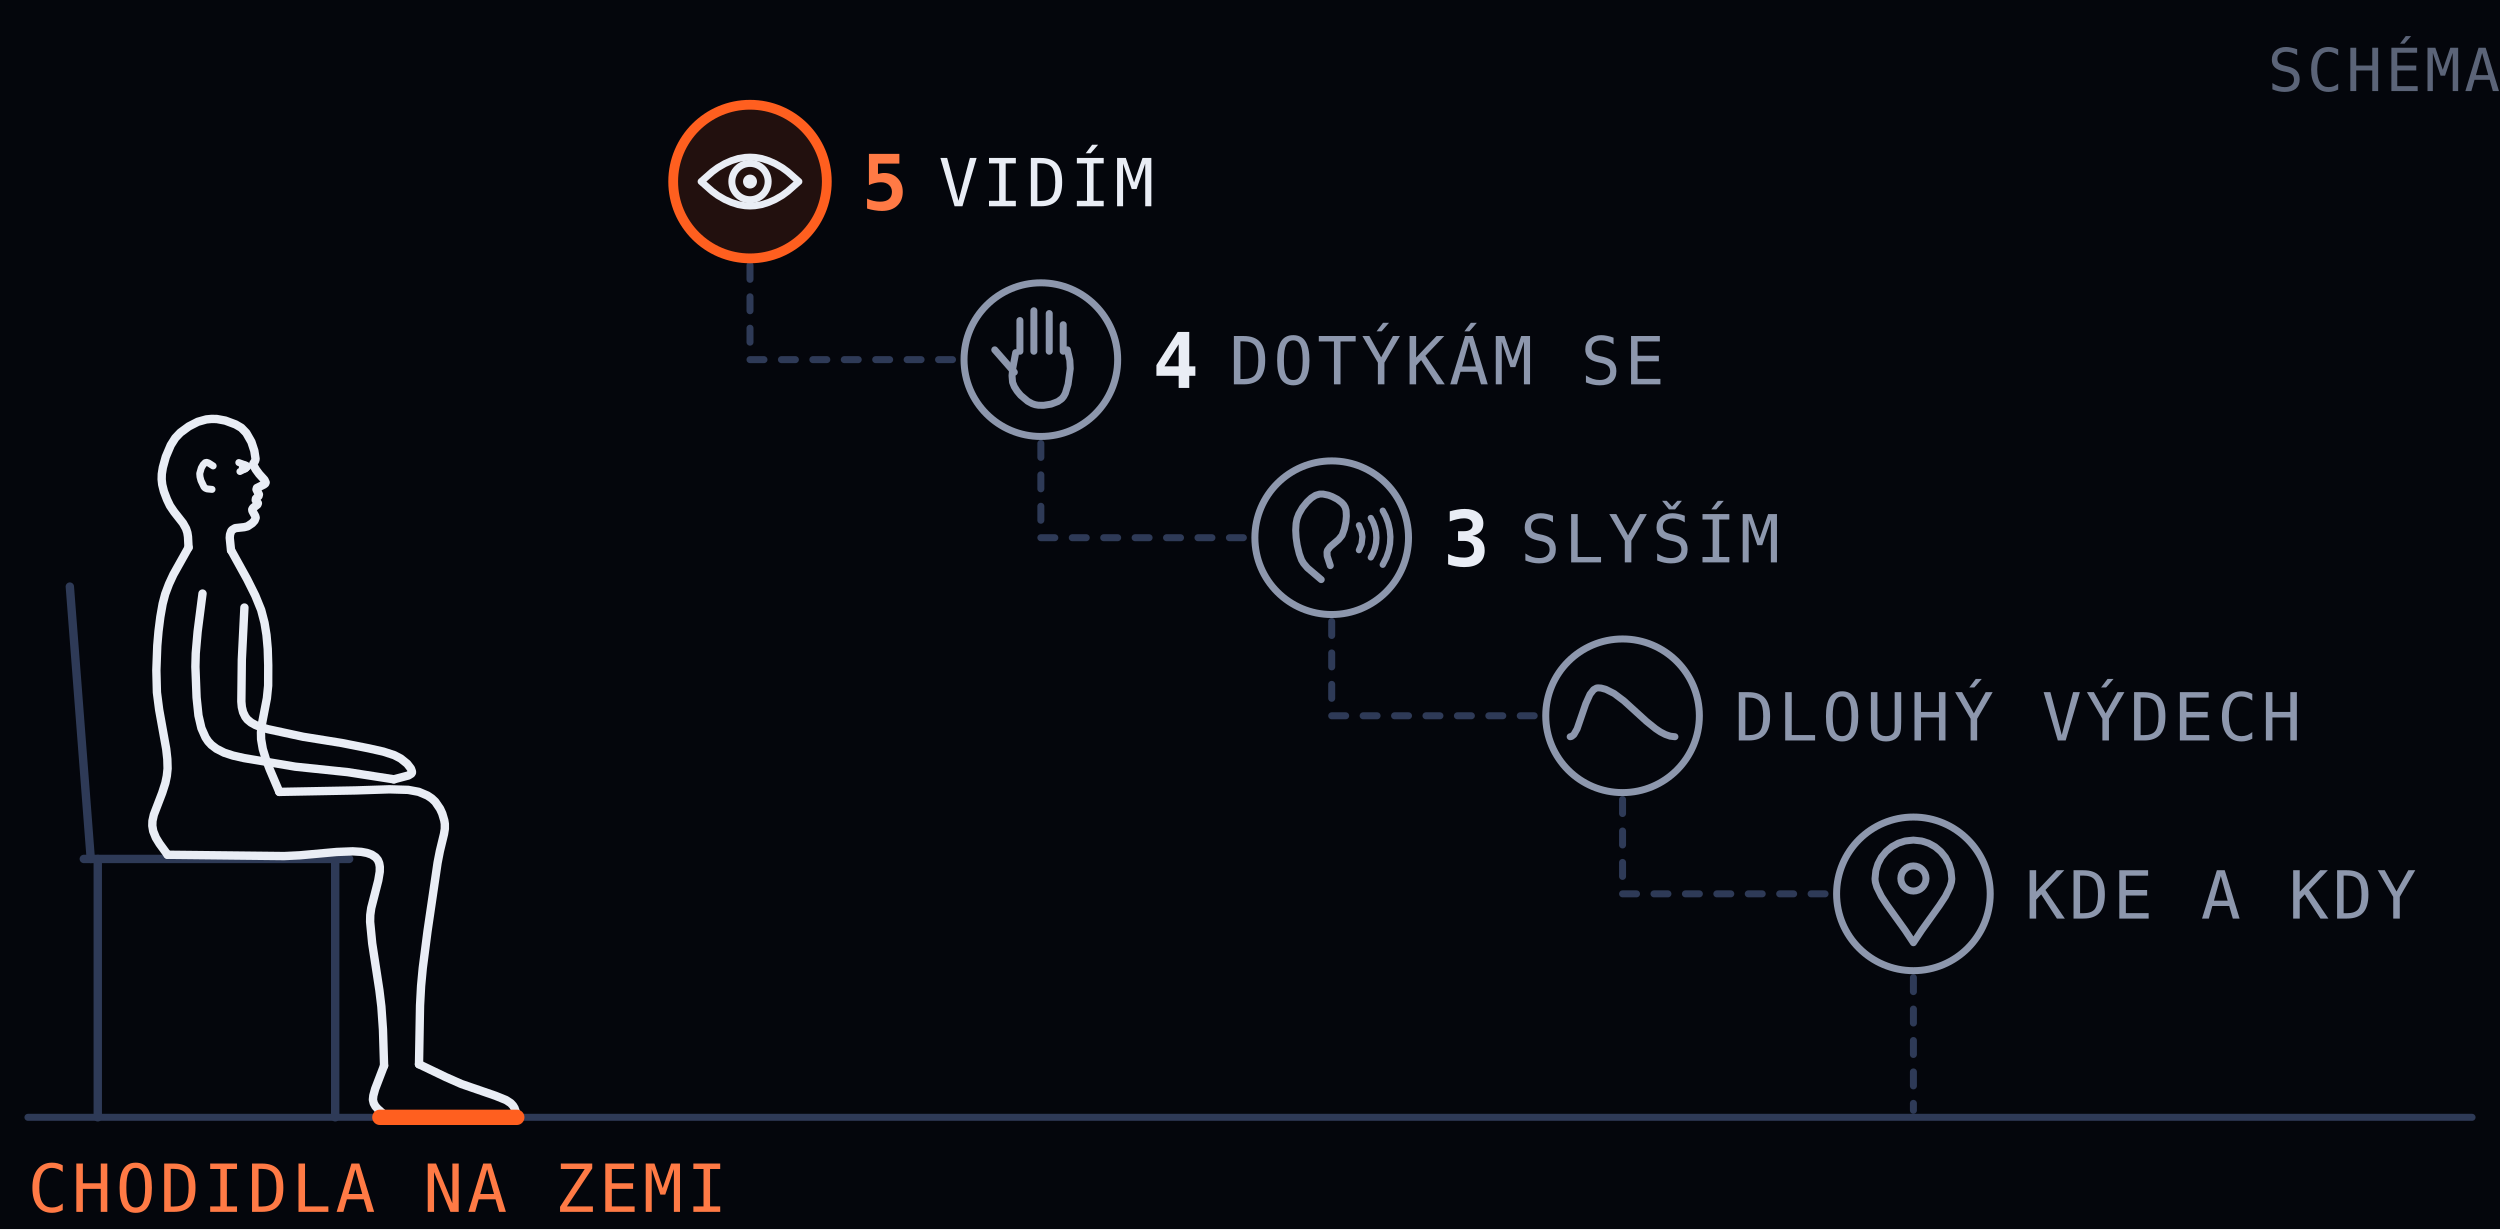
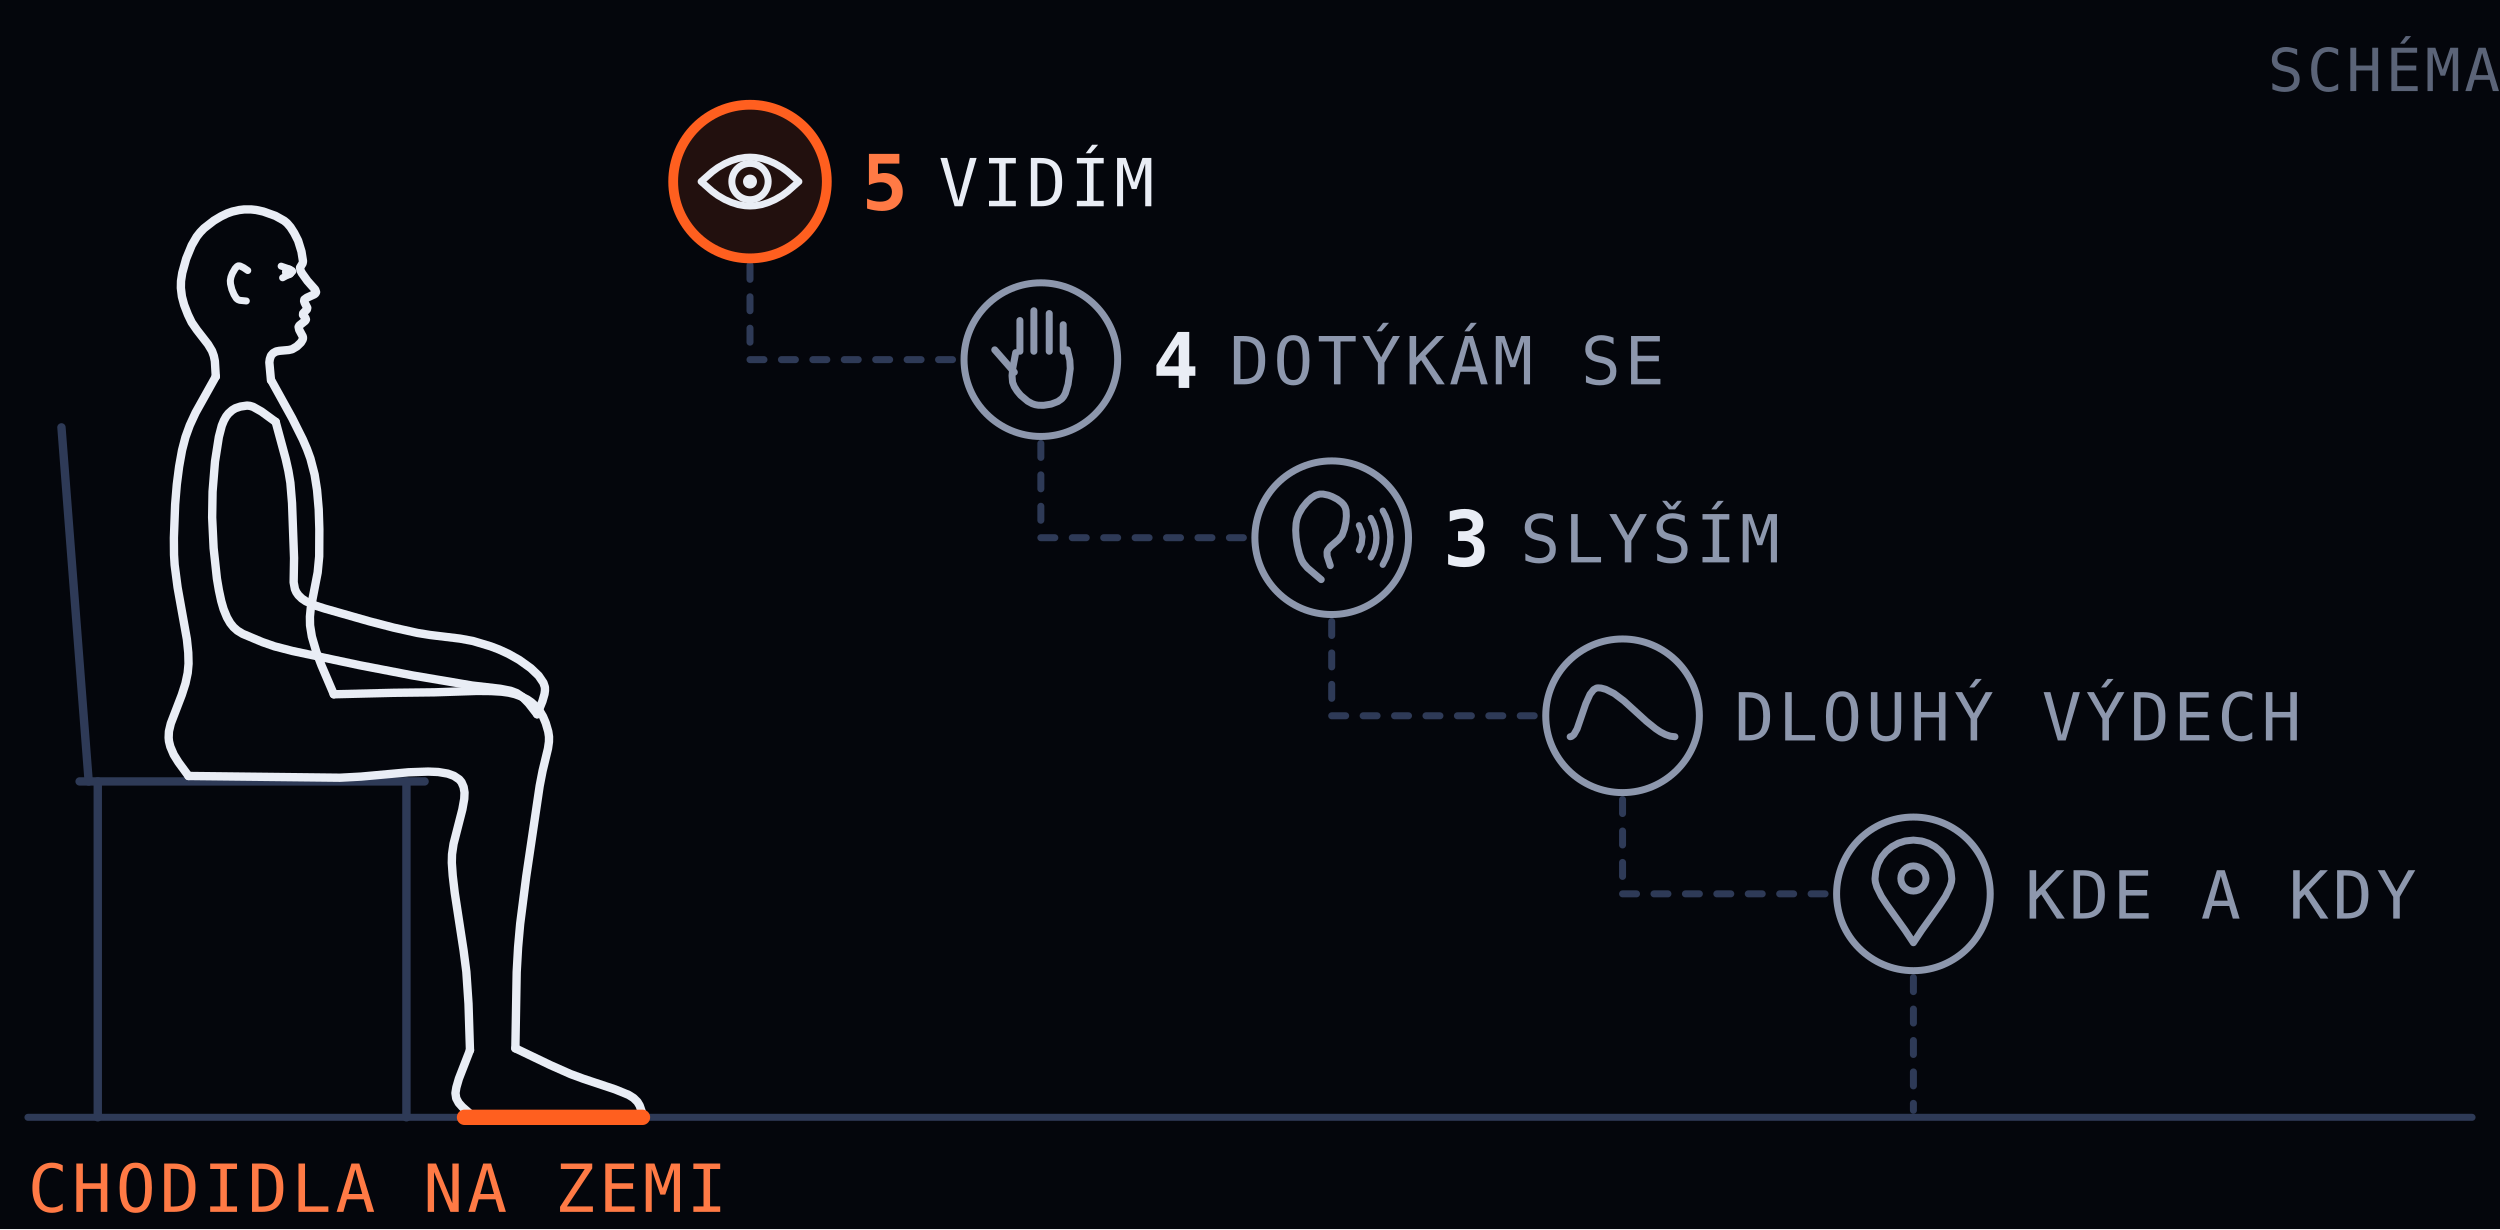
<svg xmlns="http://www.w3.org/2000/svg" width="358" height="176" viewBox="0 0 358 176" font-family="'JetBrains Mono', ui-monospace, monospace">
  <rect width="358" height="176" fill="#04060C" />
  <text x="358" y="13.04" text-anchor="end" font-size="8.5" font-weight="500" letter-spacing="0.51" fill="#5B6478">SCHÉMA</text>
  <line x1="4" y1="160" x2="354" y2="160" fill="none" stroke="#2E3A57" stroke-width="1" stroke-linecap="round" stroke-linejoin="round" />
-   <line x1="12" y1="123" x2="50" y2="123" fill="none" stroke="#2E3A57" stroke-width="1.2" stroke-linecap="round" stroke-linejoin="round" />
-   <line x1="13" y1="123" x2="10" y2="84" fill="none" stroke="#2E3A57" stroke-width="1.2" stroke-linecap="round" stroke-linejoin="round" />
-   <line x1="14" y1="123" x2="14" y2="160" fill="none" stroke="#2E3A57" stroke-width="1.2" stroke-linecap="round" stroke-linejoin="round" />
-   <line x1="48" y1="123" x2="48" y2="160" fill="none" stroke="#2E3A57" stroke-width="1.2" stroke-linecap="round" stroke-linejoin="round" />
-   <path d="M27 78.4L26.92 76.86L26.83 76.28L26.64 75.7L26.2 74.91L24.92 73.28L24.34 72.42L23.91 71.52L23.47 70.36L23.23 69.4L23.15 68.64L23.17 67.88L23.32 66.94L23.74 65.42L24.45 63.75L25.1 62.72L25.83 61.95L27.04 61.06L28.33 60.4L29.54 60.06L30.28 59.99L31.03 60L32.27 60.23L33.74 60.78L34.56 61.26L35.27 62L36 63.28L36.42 64.56L36.6 65.73L36.52 66.01L36.28 66.39L36.29 66.61L36.64 67.24L37.11 67.88L37.87 68.72L38.04 69.09L37.97 69.25L37.78 69.39L36.79 69.88L36.73 70.09L37.08 70.81L37.02 71.03L36.65 71.41L36.62 71.62L36.93 72.06L36.86 72.25L36.23 72.75L36.12 72.96L36.15 73.17L36.55 73.9L36.61 74.13L36.46 74.54L36.12 74.92L35.45 75.37L34.97 75.49L33.68 75.63L33.26 75.88L33.11 76.05L32.94 76.54L32.9 77.02L33.08 78.8" fill="none" stroke="#E9EDF5" stroke-width="1.2" stroke-linecap="round" stroke-linejoin="round" />
-   <path d="M30.52 66.72L29.87 66.3L29.6 66.21L29.39 66.25L29.1 66.54L28.83 67.01L28.6 67.81L28.64 68.29L28.78 68.82L29.21 69.72L29.39 69.9L29.66 70.01L30.36 70.08" fill="none" stroke="#E9EDF5" stroke-width="1" stroke-linecap="round" stroke-linejoin="round" />
-   <path d="M34.2 66.24L35.25 66.61L35.44 66.73L35.47 66.85L35.09 67.15L34.36 67.52" fill="none" stroke="#E9EDF5" stroke-width="1" stroke-linecap="round" stroke-linejoin="round" />
-   <circle cx="35" cy="66.88" r="0.8" fill="#E9EDF5" />
-   <path d="M27 78.4L24.83 82.27L24.2 83.63L23.66 85.06L23.29 86.47L22.96 88.34L22.7 90.39L22.52 92.47L22.39 96L22.47 99.15L22.79 101.63L23.8 107.25L23.96 108.7L24 110.06L23.89 111.11L23.68 112.12L23.23 113.53L22.03 116.66L21.83 117.56L21.81 118.25L21.94 119.02L22.32 119.96L22.84 120.81L24 122.4" fill="none" stroke="#E9EDF5" stroke-width="1.2" stroke-linecap="round" stroke-linejoin="round" />
-   <path d="M33.1 78.8L35.4 82.96L36.56 85.29L37.4 87.35L37.88 89.19L38.16 90.92L38.34 92.93L38.41 95.26L38.4 98.19L38.22 99.98L37.47 103.88L37.37 104.87L37.39 105.86L37.63 107.26L38.08 108.73L38.63 110.18L40 113.4" fill="none" stroke="#E9EDF5" stroke-width="1.2" stroke-linecap="round" stroke-linejoin="round" />
-   <path d="M40 113.4L50.93 113.19L55.77 113.03L58.45 113.11L59.96 113.39L61.21 113.92L61.82 114.33L62.33 114.81L63.02 115.82L63.33 116.5L63.62 117.48L63.7 117.98L63.7 118.69L63.58 119.43L62.99 121.87L62.66 123.56L61.22 133.35L60.54 138.62L60.3 141.18L60.15 143.97L60 152.4" fill="none" stroke="#E9EDF5" stroke-width="1.2" stroke-linecap="round" stroke-linejoin="round" />
-   <path d="M24 122.4L40.69 122.59L42.92 122.48L48.22 122L50.51 121.91L51.75 121.99L52.55 122.14L53.22 122.38L53.79 122.76L54.11 123.15L54.3 123.61L54.39 124.14L54.38 124.83L54.17 126.08L53.16 130.03L53.02 131.03L53 132L53.3 135.1L54.33 141.81L54.61 144.13L54.84 147.43L55 152.6" fill="none" stroke="#E9EDF5" stroke-width="1.2" stroke-linecap="round" stroke-linejoin="round" />
-   <path d="M60 152.4L63.83 154.24L66.07 155.23L70.94 156.91L72.45 157.52L73.13 157.96L73.47 158.33L73.68 158.68L74 159.6" fill="none" stroke="#E9EDF5" stroke-width="1.2" stroke-linecap="round" stroke-linejoin="round" />
-   <path d="M55 152.6L53.72 155.94L53.46 156.89L53.4 157.48L53.52 157.98L53.76 158.42L54.09 158.79L55 159.6" fill="none" stroke="#E9EDF5" stroke-width="1.2" stroke-linecap="round" stroke-linejoin="round" />
-   <line x1="54.4" y1="160" x2="74" y2="160" fill="none" stroke="#FF5F1F" stroke-width="2.2" stroke-linecap="round" stroke-linejoin="round" />
-   <path d="M29 85L28.3 90.45L28.03 93.55L27.98 95.48L28.15 99.88L28.42 102.46L28.84 104.27L29.43 105.6L29.81 106.17L30.27 106.67L31.01 107.23L32.11 107.79L33.37 108.2L34.95 108.56L42.3 109.79L49.78 110.57L56.4 111.6" fill="none" stroke="#E9EDF5" stroke-width="1.2" stroke-linecap="round" stroke-linejoin="round" />
-   <path d="M35 87L34.63 94.45L34.56 100.46L34.63 101.25L34.81 101.99L35.13 102.65L35.43 103.04L35.95 103.47L36.58 103.82L37.31 104.11L38.37 104.42L43.43 105.51L48.96 106.4L52.84 107.17L54.89 107.63L56.46 108.14L57.38 108.62L58.31 109.37L58.84 110.06L58.99 110.48L58.99 110.64L58.9 110.79L58.48 111.05L56.4 111.6" fill="none" stroke="#E9EDF5" stroke-width="1.2" stroke-linecap="round" stroke-linejoin="round" />
+   <line x1="11.4" y1="111.9" x2="60.8" y2="111.9" fill="none" stroke="#2E3A57" stroke-width="1.2" stroke-linecap="round" stroke-linejoin="round" />
+   <line x1="12.7" y1="111.9" x2="8.8" y2="61.2" fill="none" stroke="#2E3A57" stroke-width="1.2" stroke-linecap="round" stroke-linejoin="round" />
+   <line x1="14" y1="111.9" x2="14" y2="160" fill="none" stroke="#2E3A57" stroke-width="1.2" stroke-linecap="round" stroke-linejoin="round" />
+   <line x1="58.2" y1="111.9" x2="58.2" y2="160" fill="none" stroke="#2E3A57" stroke-width="1.2" stroke-linecap="round" stroke-linejoin="round" />
+   <path d="M30.9 53.92L30.77 51.71L30.62 50.97L30.36 50.25L29.79 49.3L28.19 47.24L27.45 46.17L26.91 45.05L26.37 43.66L26.05 42.47L25.9 41.24L25.92 40.24L26.1 39.07L26.66 37.05L27.45 35.13L28.17 33.89L28.67 33.26L29.22 32.69L30.62 31.6L31.64 30.99L32.53 30.56L33.26 30.3L34.23 30.08L34.97 29.99L35.96 29.99L36.69 30.07L37.7 30.29L39.44 30.91L40.69 31.61L41.1 31.95L41.6 32.53L42.13 33.36L42.69 34.46L43.17 36.02L43.39 37.41L43.33 37.72L42.97 38.3L43.03 38.73L43.25 39.14L44.03 40.23L45.13 41.47L45.26 41.83L45.19 41.99L45.02 42.14L43.95 42.63L43.59 42.89L43.55 43.11L43.63 43.36L44 44.08L43.95 44.3L43.41 44.88L43.39 45.09L43.73 45.52L43.81 45.75L43.72 45.93L42.87 46.61L42.76 46.82L42.85 47.24L43.37 48.22L43.39 48.45L43.33 48.65L43.09 49.05L42.51 49.61L41.83 50.01L41.35 50.12L40 50.24L39.55 50.33L39.12 50.57L38.81 50.92L38.64 51.41L38.57 51.9L38.8 54.44" fill="none" stroke="#E9EDF5" stroke-width="1.2" stroke-linecap="round" stroke-linejoin="round" />
+   <path d="M35.48 38.74L34.88 38.33L34.36 38.08L34.12 38.07L33.95 38.16L33.67 38.46L33.27 39.15L33.07 39.68L32.98 40.19L33.01 40.65L33.2 41.44L33.51 42.18L33.85 42.73L34.08 42.91L34.34 43.01L35.27 43.1" fill="none" stroke="#E9EDF5" stroke-width="1" stroke-linecap="round" stroke-linejoin="round" />
+   <path d="M40.26 38.11L41.46 38.52L41.88 38.76L41.92 38.88L41.6 39.18L40.47 39.78" fill="none" stroke="#E9EDF5" stroke-width="1" stroke-linecap="round" stroke-linejoin="round" />
+   <circle cx="41.3" cy="38.94" r="0.92" fill="#E9EDF5" />
+   <path d="M30.9 53.92L28.01 59.09L27.17 60.91L26.56 62.59L26.07 64.47L25.65 66.81L25.32 69.36L25.08 72.23L24.9 77.02L24.92 79.46L25.01 80.9L25.43 84.12L26.76 91.53L26.96 93.46L27 95.04L26.88 96.36L26.56 97.86L26.03 99.51L24.46 103.6L24.19 104.73L24.15 105.64L24.2 106.16L24.39 106.92L24.88 108.07L25.56 109.16L27 111.12" fill="none" stroke="#E9EDF5" stroke-width="1.2" stroke-linecap="round" stroke-linejoin="round" />
+   <path d="M38.83 54.44L41.85 59.9L43.36 62.92L43.96 64.31L44.45 65.65L45.05 67.95L45.4 70.17L45.64 72.94L45.73 75.78L45.71 79.68L45.49 81.98L44.5 87.08L44.38 88.31L44.4 89.55L44.66 91.17L45.3 93.36L46.04 95.3L47.8 99.42" fill="none" stroke="#E9EDF5" stroke-width="1.2" stroke-linecap="round" stroke-linejoin="round" />
+   <path d="M47.8 99.42L56.36 99.21L62.21 99.14L68.29 98.94L70.31 98.96L71.83 99.05L72.85 99.19L73.74 99.4L74.54 99.69L75.49 100.16L76.1 100.58L76.78 101.21L77.38 101.97L77.76 102.61L78.15 103.53L78.51 104.76L78.62 105.5L78.61 106.22L78.47 107.2L77.7 110.38L77.28 112.55L75.36 125.49L74.49 132.28L74.19 135.65L73.99 139.2L73.8 150.12" fill="none" stroke="#E9EDF5" stroke-width="1.2" stroke-linecap="round" stroke-linejoin="round" />
+   <path d="M27 111.12L48.69 111.37L51.68 111.21L58.5 110.59L61.31 110.49L62.75 110.55L64.11 110.78L65 111.1L65.77 111.62L66.09 112.01L66.39 112.7L66.52 113.49L66.48 114.4L66.21 115.91L64.95 120.83L64.73 122.33L64.7 123.55L64.83 125.39L65.12 127.86L66.39 136.14L66.78 139.16L67.09 143.73L67.3 150.38" fill="none" stroke="#E9EDF5" stroke-width="1.2" stroke-linecap="round" stroke-linejoin="round" />
+   <path d="M73.8 150.12L78.78 152.51L81.71 153.81L83.53 154.48L88.09 156L90.02 156.79L90.72 157.23L91.28 157.78L91.6 158.32L92 159.48" fill="none" stroke="#E9EDF5" stroke-width="1.2" stroke-linecap="round" stroke-linejoin="round" />
+   <path d="M67.3 150.38L65.71 154.47L65.35 155.72L65.22 156.53L65.33 157.27L65.69 157.94L66.2 158.51L67.3 159.48" fill="none" stroke="#E9EDF5" stroke-width="1.2" stroke-linecap="round" stroke-linejoin="round" />
+   <line x1="66.52" y1="160" x2="92" y2="160" fill="none" stroke="#FF5F1F" stroke-width="2.2" stroke-linecap="round" stroke-linejoin="round" />
+   <path d="M39.48 60.42L37.44 58.93L36.25 58.26L35.79 58.12L35.37 58.08L34.43 58.22L33.71 58.46L33.26 58.73L32.72 59.21L32.39 59.63L32.06 60.22L31.76 60.95L31.34 62.57L30.79 66.08L30.44 70.41L30.38 74.1L30.59 78.49L31.06 82.84L31.35 84.54L31.68 86.07L32.02 87.24L32.5 88.41L32.98 89.24L33.44 89.81L33.99 90.3L34.76 90.77L37.57 91.95L39.32 92.56L41.87 93.22L51.48 95.26L59.06 96.72L67.63 98.17L71.63 98.63L73.11 98.92L73.99 99.25L74.83 99.82L75.7 100.71L76.92 102.28" fill="none" stroke="#E9EDF5" stroke-width="1.2" stroke-linecap="round" stroke-linejoin="round" />
+   <path d="M39.48 60.42L40.91 65.71L41.3 67.45L41.58 69.13L41.82 72.04L42.11 79.92L42.05 83.38L42.23 84.35L42.43 84.8L42.73 85.23L43.22 85.71L43.8 86.1L45.21 86.74L46.5 87.15L52.91 88.98L56.37 89.88L59.79 90.64L61.59 90.93L65.88 91.45L67.72 91.79L70.25 92.55L71.46 93.01L72.79 93.62L74.37 94.51L76.01 95.69L77.13 96.76L77.82 97.78L78.03 98.41L78.04 98.89L77.97 99.39L77.67 100.43L76.92 102.28" fill="none" stroke="#E9EDF5" stroke-width="1.2" stroke-linecap="round" stroke-linejoin="round" />
  <text x="4" y="173.54" text-anchor="start" font-size="9.5" font-weight="500" letter-spacing="0.57" fill="#FF7A45">CHODIDLA NA ZEMI</text>
  <path d="M107.4 38L107.4 40" fill="none" stroke="#2E3A57" stroke-width="1" stroke-linecap="round" stroke-linejoin="round" />
  <path d="M107.4 42.5L107.4 44.5" fill="none" stroke="#2E3A57" stroke-width="1" stroke-linecap="round" stroke-linejoin="round" />
  <path d="M107.4 47L107.4 49" fill="none" stroke="#2E3A57" stroke-width="1" stroke-linecap="round" stroke-linejoin="round" />
  <path d="M107.4 51.5L109.4 51.5" fill="none" stroke="#2E3A57" stroke-width="1" stroke-linecap="round" stroke-linejoin="round" />
  <path d="M111.9 51.5L113.9 51.5" fill="none" stroke="#2E3A57" stroke-width="1" stroke-linecap="round" stroke-linejoin="round" />
  <path d="M116.4 51.5L118.4 51.5" fill="none" stroke="#2E3A57" stroke-width="1" stroke-linecap="round" stroke-linejoin="round" />
  <path d="M120.9 51.5L122.9 51.5" fill="none" stroke="#2E3A57" stroke-width="1" stroke-linecap="round" stroke-linejoin="round" />
  <path d="M125.4 51.5L127.4 51.5" fill="none" stroke="#2E3A57" stroke-width="1" stroke-linecap="round" stroke-linejoin="round" />
  <path d="M129.9 51.5L131.9 51.5" fill="none" stroke="#2E3A57" stroke-width="1" stroke-linecap="round" stroke-linejoin="round" />
  <path d="M134.4 51.5L136.4 51.5" fill="none" stroke="#2E3A57" stroke-width="1" stroke-linecap="round" stroke-linejoin="round" />
  <circle cx="107.4" cy="26" r="11" fill="#FF5F1F" fill-opacity="0.12" />
  <circle cx="107.4" cy="26" r="11" fill="none" stroke="#FF5F1F" stroke-width="1.4" stroke-linecap="round" stroke-linejoin="round" />
  <path d="M100.4 26L102 24.59L102.79 24.01L103.79 23.43L104.74 23.01L105.71 22.7L106.67 22.54L107.4 22.5L108.13 22.54L109.09 22.7L110.06 23.01L111.01 23.43L112.01 24.01L112.8 24.59L114.4 26L112.8 27.41L112.01 27.99L111.01 28.57L110.06 28.99L109.09 29.3L108.13 29.46L107.4 29.5L106.67 29.46L105.71 29.3L104.74 28.99L103.79 28.57L102.79 27.99L102 27.41L100.4 26" fill="none" stroke="#E9EDF5" stroke-width="1" stroke-linecap="round" stroke-linejoin="round" />
  <circle cx="107.4" cy="26" r="2.6" fill="none" stroke="#E9EDF5" stroke-width="1" stroke-linecap="round" stroke-linejoin="round" />
  <circle cx="107.4" cy="26" r="1" fill="#E9EDF5" />
  <text x="123.4" y="30.05" text-anchor="start" font-size="11" font-weight="600" letter-spacing="0.66" fill="#FF7A45">5</text>
  <text x="134.4" y="29.54" text-anchor="start" font-size="9.5" font-weight="500" letter-spacing="0.57" fill="#E9EDF5">VIDÍM</text>
  <path d="M149.05 63.5L149.05 65.5" fill="none" stroke="#2E3A57" stroke-width="1" stroke-linecap="round" stroke-linejoin="round" />
  <path d="M149.05 68L149.05 70" fill="none" stroke="#2E3A57" stroke-width="1" stroke-linecap="round" stroke-linejoin="round" />
  <path d="M149.05 72.5L149.05 74.5" fill="none" stroke="#2E3A57" stroke-width="1" stroke-linecap="round" stroke-linejoin="round" />
  <path d="M149.05 77L151.05 77" fill="none" stroke="#2E3A57" stroke-width="1" stroke-linecap="round" stroke-linejoin="round" />
  <path d="M153.55 77L155.55 77" fill="none" stroke="#2E3A57" stroke-width="1" stroke-linecap="round" stroke-linejoin="round" />
  <path d="M158.05 77L160.05 77" fill="none" stroke="#2E3A57" stroke-width="1" stroke-linecap="round" stroke-linejoin="round" />
  <path d="M162.55 77L164.55 77" fill="none" stroke="#2E3A57" stroke-width="1" stroke-linecap="round" stroke-linejoin="round" />
  <path d="M167.05 77L169.05 77" fill="none" stroke="#2E3A57" stroke-width="1" stroke-linecap="round" stroke-linejoin="round" />
  <path d="M171.55 77L173.55 77" fill="none" stroke="#2E3A57" stroke-width="1" stroke-linecap="round" stroke-linejoin="round" />
  <path d="M176.05 77L178.05 77" fill="none" stroke="#2E3A57" stroke-width="1" stroke-linecap="round" stroke-linejoin="round" />
  <circle cx="149.05" cy="51.5" r="11" fill="none" stroke="#8D97AD" stroke-width="1" stroke-linecap="round" stroke-linejoin="round" />
  <path d="M145.45 50.5L145.03 52.72L144.92 53.79L145 54.74L145.25 55.37L145.65 56L146.16 56.61L147.17 57.46L147.81 57.81L148.23 57.95L148.69 58.03L149.46 58.04L150.52 57.87L151.49 57.5L152.06 57.09L152.33 56.75L152.56 56.32L152.95 55.03L153.26 52.79L153.2 51.6L152.85 50.1" fill="none" stroke="#8D97AD" stroke-width="1" stroke-linecap="round" stroke-linejoin="round" />
  <line x1="146.05" y1="50.3" x2="146.05" y2="45.9" fill="none" stroke="#8D97AD" stroke-width="1" stroke-linecap="round" stroke-linejoin="round" />
  <line x1="148.05" y1="50.3" x2="148.05" y2="44.5" fill="none" stroke="#8D97AD" stroke-width="1" stroke-linecap="round" stroke-linejoin="round" />
  <line x1="150.25" y1="50.3" x2="150.25" y2="44.9" fill="none" stroke="#8D97AD" stroke-width="1" stroke-linecap="round" stroke-linejoin="round" />
  <line x1="152.25" y1="50.3" x2="152.25" y2="46.5" fill="none" stroke="#8D97AD" stroke-width="1" stroke-linecap="round" stroke-linejoin="round" />
  <line x1="145.25" y1="53.3" x2="142.45" y2="50.1" fill="none" stroke="#8D97AD" stroke-width="1" stroke-linecap="round" stroke-linejoin="round" />
  <text x="165.05" y="55.55" text-anchor="start" font-size="11" font-weight="600" letter-spacing="0.66" fill="#E9EDF5">4</text>
  <text x="176.05" y="55.04" text-anchor="start" font-size="9.5" font-weight="500" letter-spacing="0.57" fill="#8D97AD">DOTÝKÁM SE</text>
  <path d="M190.7 89L190.7 91" fill="none" stroke="#2E3A57" stroke-width="1" stroke-linecap="round" stroke-linejoin="round" />
  <path d="M190.7 93.5L190.7 95.5" fill="none" stroke="#2E3A57" stroke-width="1" stroke-linecap="round" stroke-linejoin="round" />
  <path d="M190.7 98L190.7 100" fill="none" stroke="#2E3A57" stroke-width="1" stroke-linecap="round" stroke-linejoin="round" />
  <path d="M190.7 102.5L192.7 102.5" fill="none" stroke="#2E3A57" stroke-width="1" stroke-linecap="round" stroke-linejoin="round" />
  <path d="M195.2 102.5L197.2 102.5" fill="none" stroke="#2E3A57" stroke-width="1" stroke-linecap="round" stroke-linejoin="round" />
  <path d="M199.7 102.5L201.7 102.5" fill="none" stroke="#2E3A57" stroke-width="1" stroke-linecap="round" stroke-linejoin="round" />
  <path d="M204.2 102.5L206.2 102.5" fill="none" stroke="#2E3A57" stroke-width="1" stroke-linecap="round" stroke-linejoin="round" />
  <path d="M208.7 102.5L210.7 102.5" fill="none" stroke="#2E3A57" stroke-width="1" stroke-linecap="round" stroke-linejoin="round" />
  <path d="M213.2 102.5L215.2 102.5" fill="none" stroke="#2E3A57" stroke-width="1" stroke-linecap="round" stroke-linejoin="round" />
  <path d="M217.7 102.5L219.7 102.5" fill="none" stroke="#2E3A57" stroke-width="1" stroke-linecap="round" stroke-linejoin="round" />
  <circle cx="190.7" cy="77" r="11" fill="none" stroke="#8D97AD" stroke-width="1" stroke-linecap="round" stroke-linejoin="round" />
  <path d="M189.2 83L187.23 81.33L186.67 80.67L186.38 80.18L186.06 79.31L185.76 78.07L185.6 76.99L185.54 75.92L185.6 74.94L185.73 74.28L185.99 73.6L186.5 72.71L187.17 71.88L187.77 71.32L188.38 70.93L188.98 70.75L189.46 70.75L190.23 70.91L190.76 71.11L191.5 71.49L192.12 71.96L192.42 72.29L192.63 72.65L192.76 73.11L192.8 73.91L192.73 74.73L192.51 75.75L192.19 76.64L191.69 77.26L190.48 78.29L190.1 78.79L190.03 79.05L190.05 79.62L190.5 81" fill="none" stroke="#8D97AD" stroke-width="1" stroke-linecap="round" stroke-linejoin="round" />
  <path d="M194.6 75.22L194.98 76.12L195.1 76.87L194.98 77.88L194.6 78.78" fill="none" stroke="#8D97AD" stroke-width="0.9" stroke-linecap="round" stroke-linejoin="round" />
  <path d="M196.3 74.18L196.64 74.81L196.89 75.51L197.05 76.24L197.1 77L197.05 77.76L196.89 78.49L196.64 79.19L196.3 79.82" fill="none" stroke="#8D97AD" stroke-width="0.9" stroke-linecap="round" stroke-linejoin="round" />
  <path d="M198.01 73.13L198.45 73.97L198.79 74.89L199.01 75.87L199.1 76.87L199.05 77.88L198.86 78.87L198.55 79.8L198.01 80.87" fill="none" stroke="#8D97AD" stroke-width="0.9" stroke-linecap="round" stroke-linejoin="round" />
  <text x="206.7" y="81.05" text-anchor="start" font-size="11" font-weight="600" letter-spacing="0.66" fill="#E9EDF5">3</text>
  <text x="217.7" y="80.54" text-anchor="start" font-size="9.5" font-weight="500" letter-spacing="0.57" fill="#8D97AD">SLYŠÍM</text>
  <path d="M232.35 114.5L232.35 116.5" fill="none" stroke="#2E3A57" stroke-width="1" stroke-linecap="round" stroke-linejoin="round" />
  <path d="M232.35 119L232.35 121" fill="none" stroke="#2E3A57" stroke-width="1" stroke-linecap="round" stroke-linejoin="round" />
  <path d="M232.35 123.5L232.35 125.5" fill="none" stroke="#2E3A57" stroke-width="1" stroke-linecap="round" stroke-linejoin="round" />
  <path d="M232.35 128L234.35 128" fill="none" stroke="#2E3A57" stroke-width="1" stroke-linecap="round" stroke-linejoin="round" />
  <path d="M236.85 128L238.85 128" fill="none" stroke="#2E3A57" stroke-width="1" stroke-linecap="round" stroke-linejoin="round" />
  <path d="M241.35 128L243.35 128" fill="none" stroke="#2E3A57" stroke-width="1" stroke-linecap="round" stroke-linejoin="round" />
  <path d="M245.85 128L247.85 128" fill="none" stroke="#2E3A57" stroke-width="1" stroke-linecap="round" stroke-linejoin="round" />
  <path d="M250.35 128L252.35 128" fill="none" stroke="#2E3A57" stroke-width="1" stroke-linecap="round" stroke-linejoin="round" />
  <path d="M254.85 128L256.85 128" fill="none" stroke="#2E3A57" stroke-width="1" stroke-linecap="round" stroke-linejoin="round" />
  <path d="M259.35 128L261.35 128" fill="none" stroke="#2E3A57" stroke-width="1" stroke-linecap="round" stroke-linejoin="round" />
  <circle cx="232.35" cy="102.5" r="11" fill="none" stroke="#8D97AD" stroke-width="1" stroke-linecap="round" stroke-linejoin="round" />
  <path d="M224.85 105.5L225.04 105.46L225.38 105.19L225.84 104.38L227.08 100.77L227.69 99.42L228.21 98.76L228.61 98.53L228.83 98.5L229.28 98.53L229.97 98.72L231.14 99.31L232.54 100.36L235.77 103.3L237.09 104.36L237.78 104.82L238.48 105.18L239.17 105.42L239.85 105.5" fill="none" stroke="#8D97AD" stroke-width="1" stroke-linecap="round" stroke-linejoin="round" />
  <text x="248.35" y="106.04" text-anchor="start" font-size="9.5" font-weight="500" letter-spacing="0.57" fill="#8D97AD">DLOUHÝ VÝDECH</text>
  <path d="M274 140L274 142" fill="none" stroke="#2E3A57" stroke-width="1" stroke-linecap="round" stroke-linejoin="round" />
  <path d="M274 144.5L274 146.5" fill="none" stroke="#2E3A57" stroke-width="1" stroke-linecap="round" stroke-linejoin="round" />
  <path d="M274 149L274 151" fill="none" stroke="#2E3A57" stroke-width="1" stroke-linecap="round" stroke-linejoin="round" />
  <path d="M274 153.5L274 155.5" fill="none" stroke="#2E3A57" stroke-width="1" stroke-linecap="round" stroke-linejoin="round" />
  <path d="M274 158L274 159" fill="none" stroke="#2E3A57" stroke-width="1" stroke-linecap="round" stroke-linejoin="round" />
  <circle cx="274" cy="128" r="11" fill="none" stroke="#8D97AD" stroke-width="1" stroke-linecap="round" stroke-linejoin="round" />
  <path d="M274 135L272.81 133.21L270.28 129.68L269.42 128.37L268.76 127.03L268.55 126.31L268.5 125.86L268.62 124.67L268.92 123.7L269.41 122.77L270.09 121.94L270.91 121.25L271.84 120.74L272.81 120.43L274 120.3L275.19 120.43L276.16 120.74L277.09 121.25L277.91 121.94L278.59 122.77L279.08 123.7L279.38 124.67L279.5 125.86L279.45 126.31L279.24 127.03L278.58 128.37L277.72 129.68L275.19 133.21L274 135" fill="none" stroke="#8D97AD" stroke-width="1" stroke-linecap="round" stroke-linejoin="round" />
  <circle cx="274" cy="125.8" r="1.8" fill="none" stroke="#8D97AD" stroke-width="1" stroke-linecap="round" stroke-linejoin="round" />
  <text x="290" y="131.54" text-anchor="start" font-size="9.5" font-weight="500" letter-spacing="0.57" fill="#8D97AD">KDE A KDY</text>
</svg>
